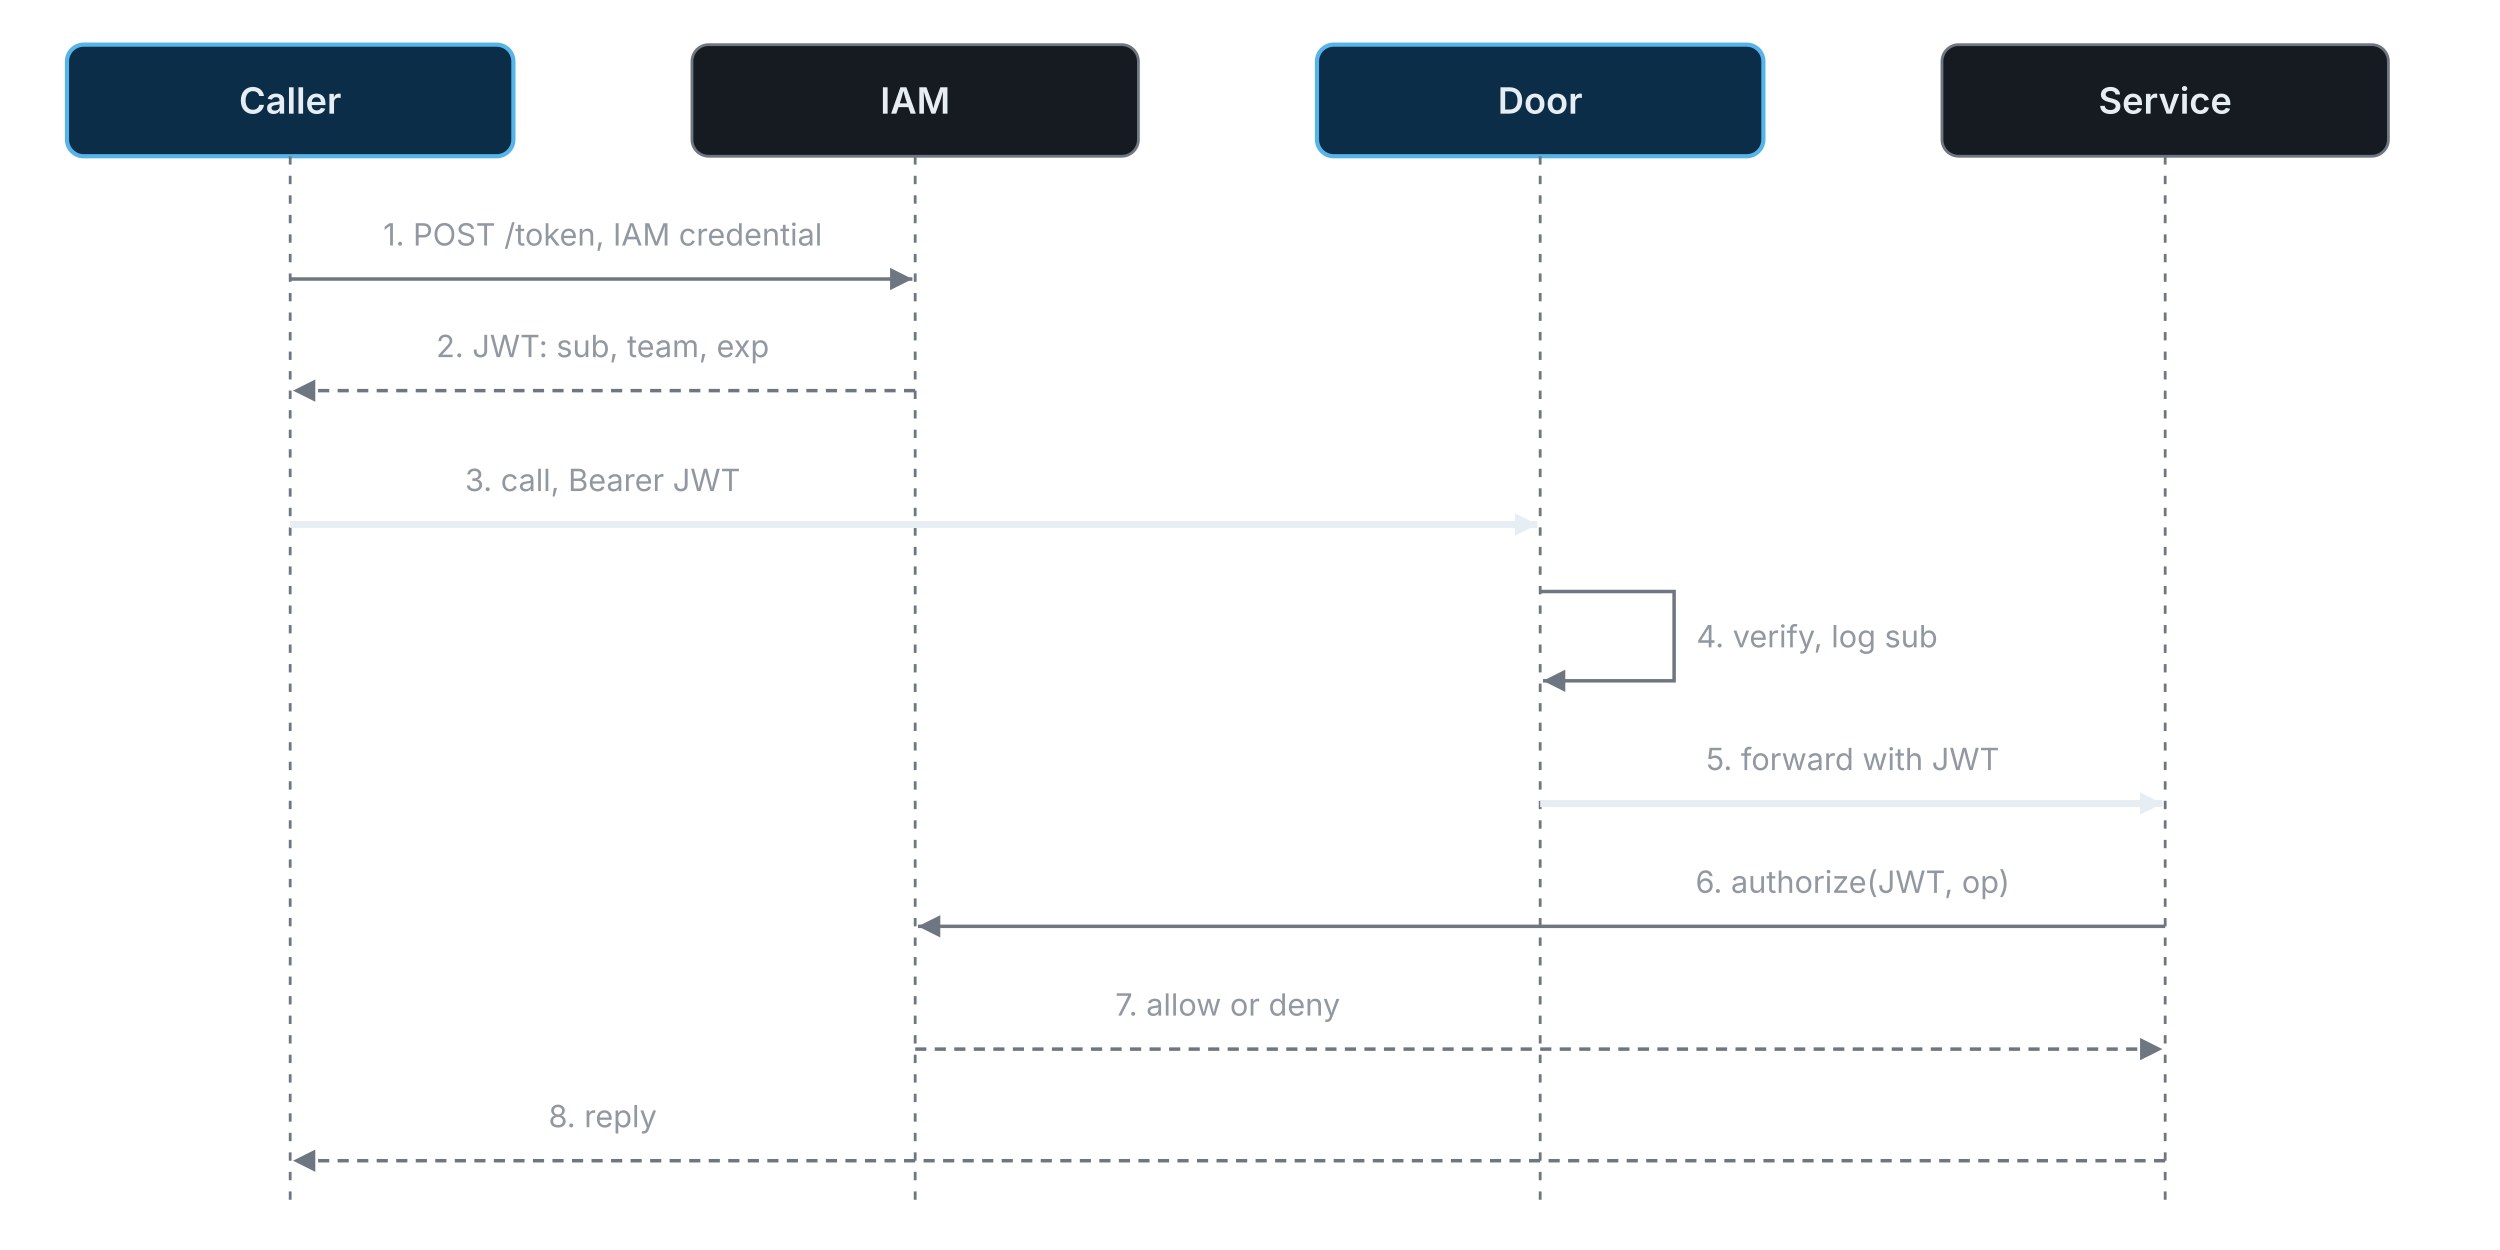
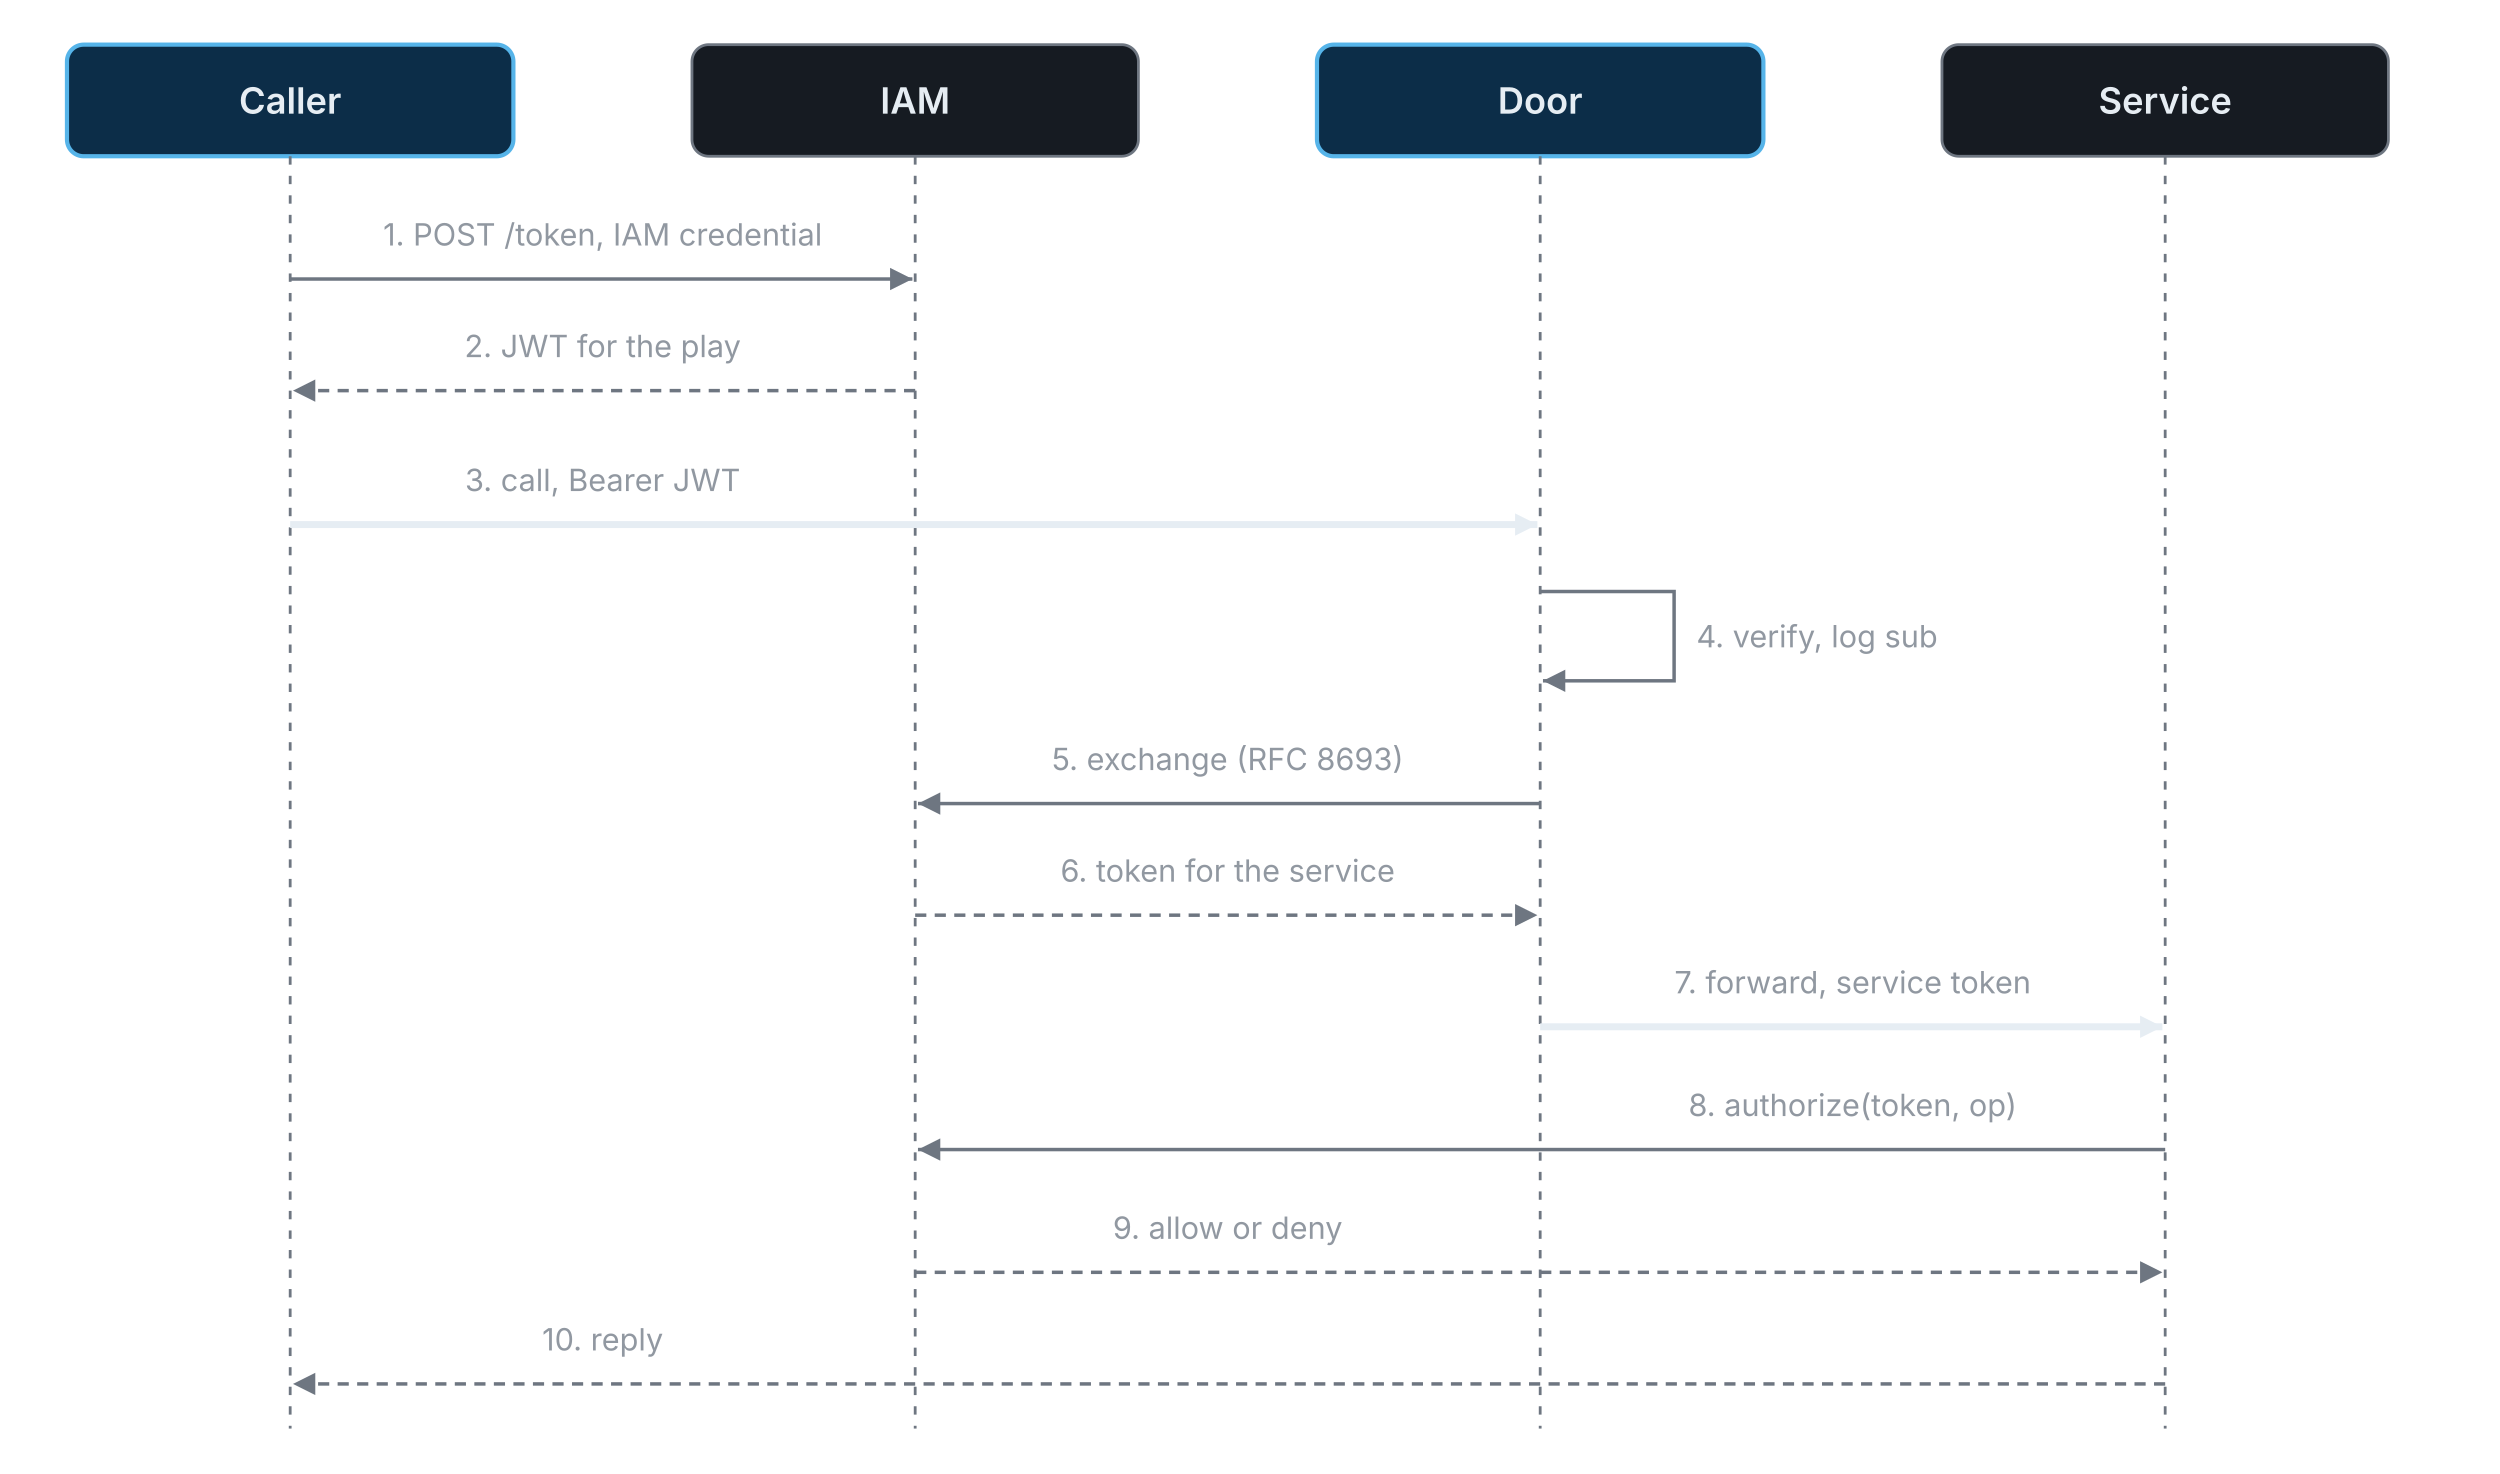
- <svg xmlns="http://www.w3.org/2000/svg" width="896" height="448" viewBox="0 0 896 448" role="img" aria-label="Sequence of one call: the caller swaps its IAM credential for a JWT and calls the door with it; the door verifies it and logs the caller, forwards the call with the JWT to the service, which asks IAM to authorize the operation, and the reply returns to the caller.">
+ <svg xmlns="http://www.w3.org/2000/svg" width="896" height="528" viewBox="0 0 896 528" role="img" aria-label="Sequence of one call: the caller swaps its IAM credential for a JWT that lasts the play and calls the door with it. The door verifies it, logs the caller and exchanges it at IAM for a short-lived token scoped to the service, then forwards the call with that token. The service asks IAM to authorize the operation, and the reply returns to the caller.">
  <defs>
    <style>svg{font-family:-apple-system,"Segoe UI",system-ui,sans-serif}
.box{fill:#161b22;stroke:#6e7681;stroke-width:1}
.ext{fill:none;stroke:#6e7681;stroke-width:1.25;stroke-dasharray:5 4}
.focus{fill:#0c2d48;stroke:#56b4e9;stroke-width:1.5}
.region{fill:none;stroke:#6e7681;stroke-width:1}
.t{fill:#e6edf3;font-size:13px;font-weight:600}
.s{fill:#9198a1;font-size:11px}
.bold{stroke:#e6edf3;stroke-width:2.5;fill:none}
.thin{stroke:#6e7681;stroke-width:1.25;fill:none}
.dash{stroke:#6e7681;stroke-width:1.25;fill:none;stroke-dasharray:4 3}
.life{stroke:#6e7681;stroke-width:1;stroke-dasharray:3 4;fill:none}
.head-ink{fill:#e6edf3}.head-rule{fill:#6e7681}</style>
    <marker id="f2hi" viewBox="0 0 10 10" refX="10" refY="5" markerWidth="8" markerHeight="8" markerUnits="userSpaceOnUse" orient="auto">
      <path class="head-ink" d="M0,0 L10,5 L0,10 z" />
    </marker>
    <marker id="f2hr" viewBox="0 0 10 10" refX="10" refY="5" markerWidth="8" markerHeight="8" markerUnits="userSpaceOnUse" orient="auto">
      <path class="head-rule" d="M0,0 L10,5 L0,10 z" />
    </marker>
  </defs>
  <g class="node">
    <rect class="focus" x="24" y="16" width="160" height="40" rx="6" />
    <text class="t" x="104" y="36" text-anchor="middle" dominant-baseline="central">Caller</text>
  </g>
  <g class="node">
    <rect class="box" x="248" y="16" width="160" height="40" rx="6" />
    <text class="t" x="328" y="36" text-anchor="middle" dominant-baseline="central">IAM</text>
  </g>
  <g class="node">
    <rect class="focus" x="472" y="16" width="160" height="40" rx="6" />
    <text class="t" x="552" y="36" text-anchor="middle" dominant-baseline="central">Door</text>
  </g>
  <g class="node">
    <rect class="box" x="696" y="16" width="160" height="40" rx="6" />
    <text class="t" x="776" y="36" text-anchor="middle" dominant-baseline="central">Service</text>
  </g>
-   <path class="life" d="M104 56 V432" />
-   <path class="life" d="M328 56 V432" />
-   <path class="life" d="M552 56 V432" />
-   <path class="life" d="M776 56 V432" />
+   <path class="life" d="M104 56 V512" />
+   <path class="life" d="M328 56 V512" />
+   <path class="life" d="M552 56 V512" />
+   <path class="life" d="M776 56 V512" />
  <text class="s" x="216" y="88" text-anchor="middle">1. POST /token, IAM credential</text>
  <path class="thin" d="M104 100 H327" marker-end="url(#f2hr)" />
-   <text class="s" x="216" y="128" text-anchor="middle">2. JWT: sub, team, exp</text>
+   <text class="s" x="216" y="128" text-anchor="middle">2. JWT for the play</text>
  <path class="dash" d="M328 140 H105" marker-end="url(#f2hr)" />
  <text class="s" x="216" y="176" text-anchor="middle">3. call, Bearer JWT</text>
  <path class="bold" d="M104 188 H551" marker-end="url(#f2hi)" />
  <path class="thin" d="M552 212 H600 V244 H553" marker-end="url(#f2hr)" />
  <text class="s" x="608" y="228" dominant-baseline="central">4. verify, log sub</text>
-   <text class="s" x="664" y="276" text-anchor="middle">5. forward with JWT</text>
-   <path class="bold" d="M552 288 H775" marker-end="url(#f2hi)" />
-   <text class="s" x="664" y="320" text-anchor="middle">6. authorize(JWT, op)</text>
-   <path class="thin" d="M776 332 H329" marker-end="url(#f2hr)" />
-   <text class="s" x="440" y="364" text-anchor="middle">7. allow or deny</text>
-   <path class="dash" d="M328 376 H775" marker-end="url(#f2hr)" />
-   <text class="s" x="216" y="404" text-anchor="middle">8. reply</text>
-   <path class="dash" d="M776 416 H105" marker-end="url(#f2hr)" />
+   <text class="s" x="440" y="276" text-anchor="middle">5. exchange (RFC 8693)</text>
+   <path class="thin" d="M552 288 H329" marker-end="url(#f2hr)" />
+   <text class="s" x="440" y="316" text-anchor="middle">6. token for the service</text>
+   <path class="dash" d="M328 328 H551" marker-end="url(#f2hr)" />
+   <text class="s" x="664" y="356" text-anchor="middle">7. forward, service token</text>
+   <path class="bold" d="M552 368 H775" marker-end="url(#f2hi)" />
+   <text class="s" x="664" y="400" text-anchor="middle">8. authorize(token, op)</text>
+   <path class="thin" d="M776 412 H329" marker-end="url(#f2hr)" />
+   <text class="s" x="440" y="444" text-anchor="middle">9. allow or deny</text>
+   <path class="dash" d="M328 456 H775" marker-end="url(#f2hr)" />
+   <text class="s" x="216" y="484" text-anchor="middle">10. reply</text>
+   <path class="dash" d="M776 496 H105" marker-end="url(#f2hr)" />
</svg>
